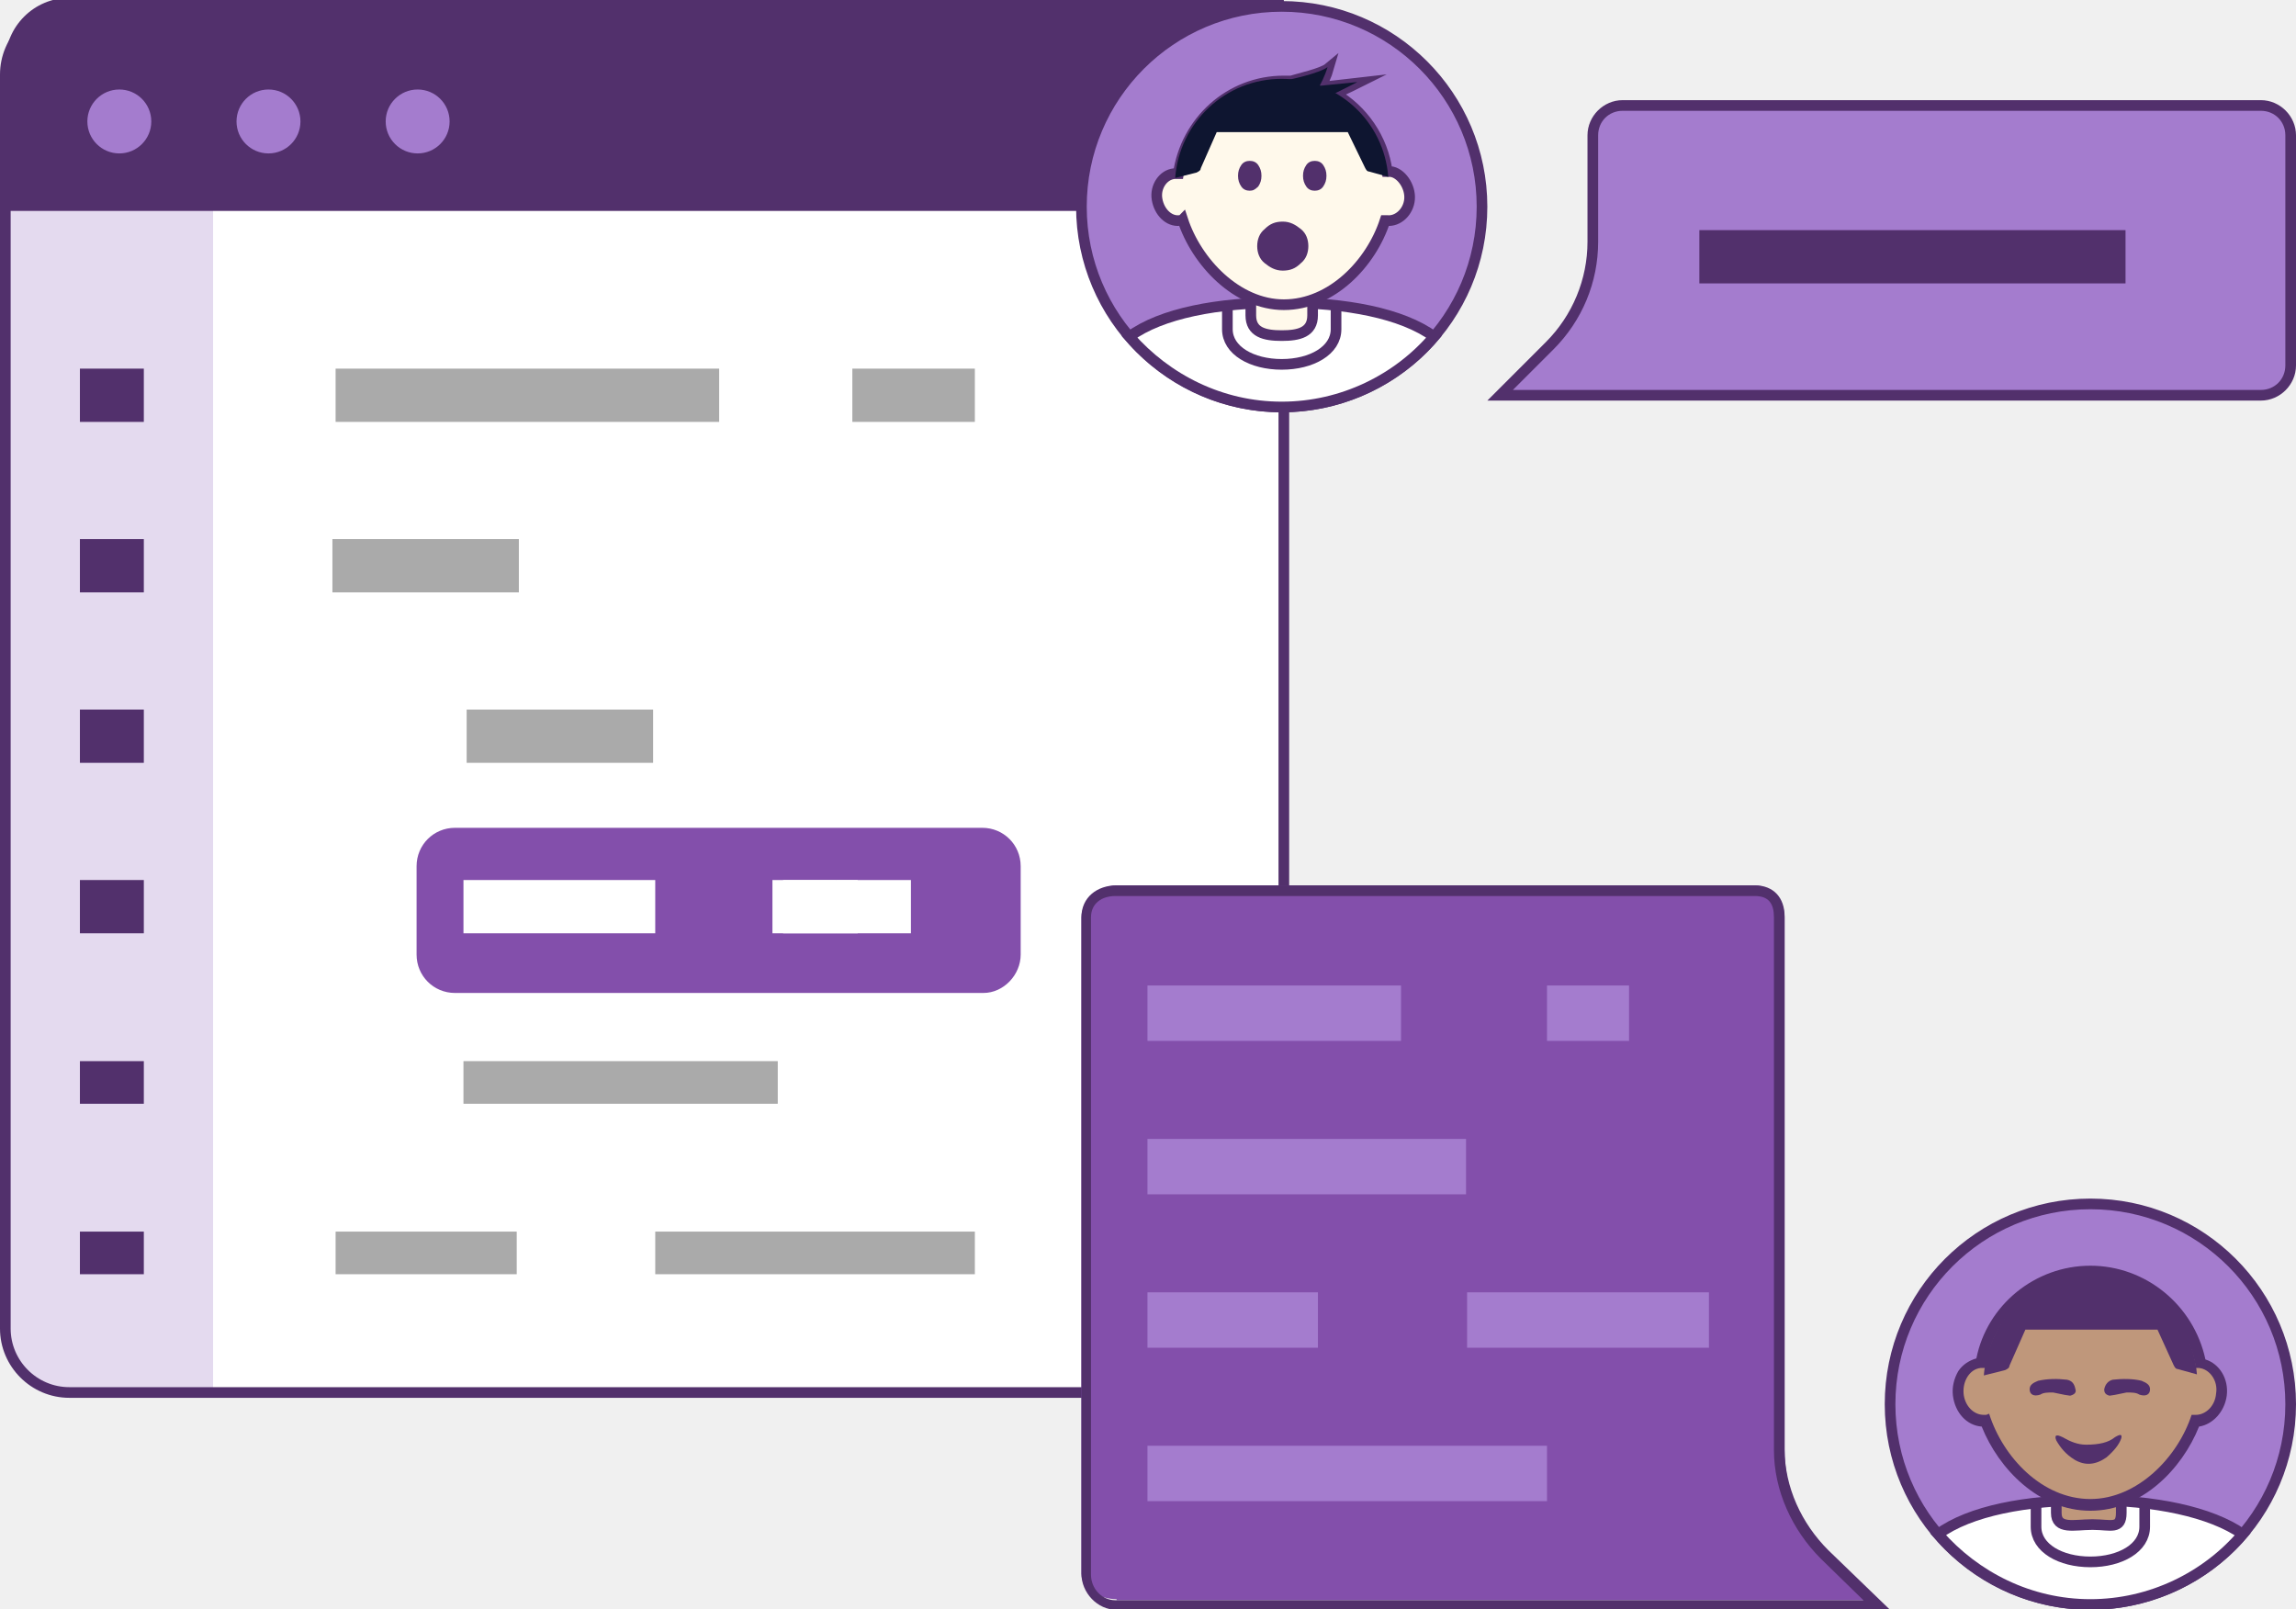
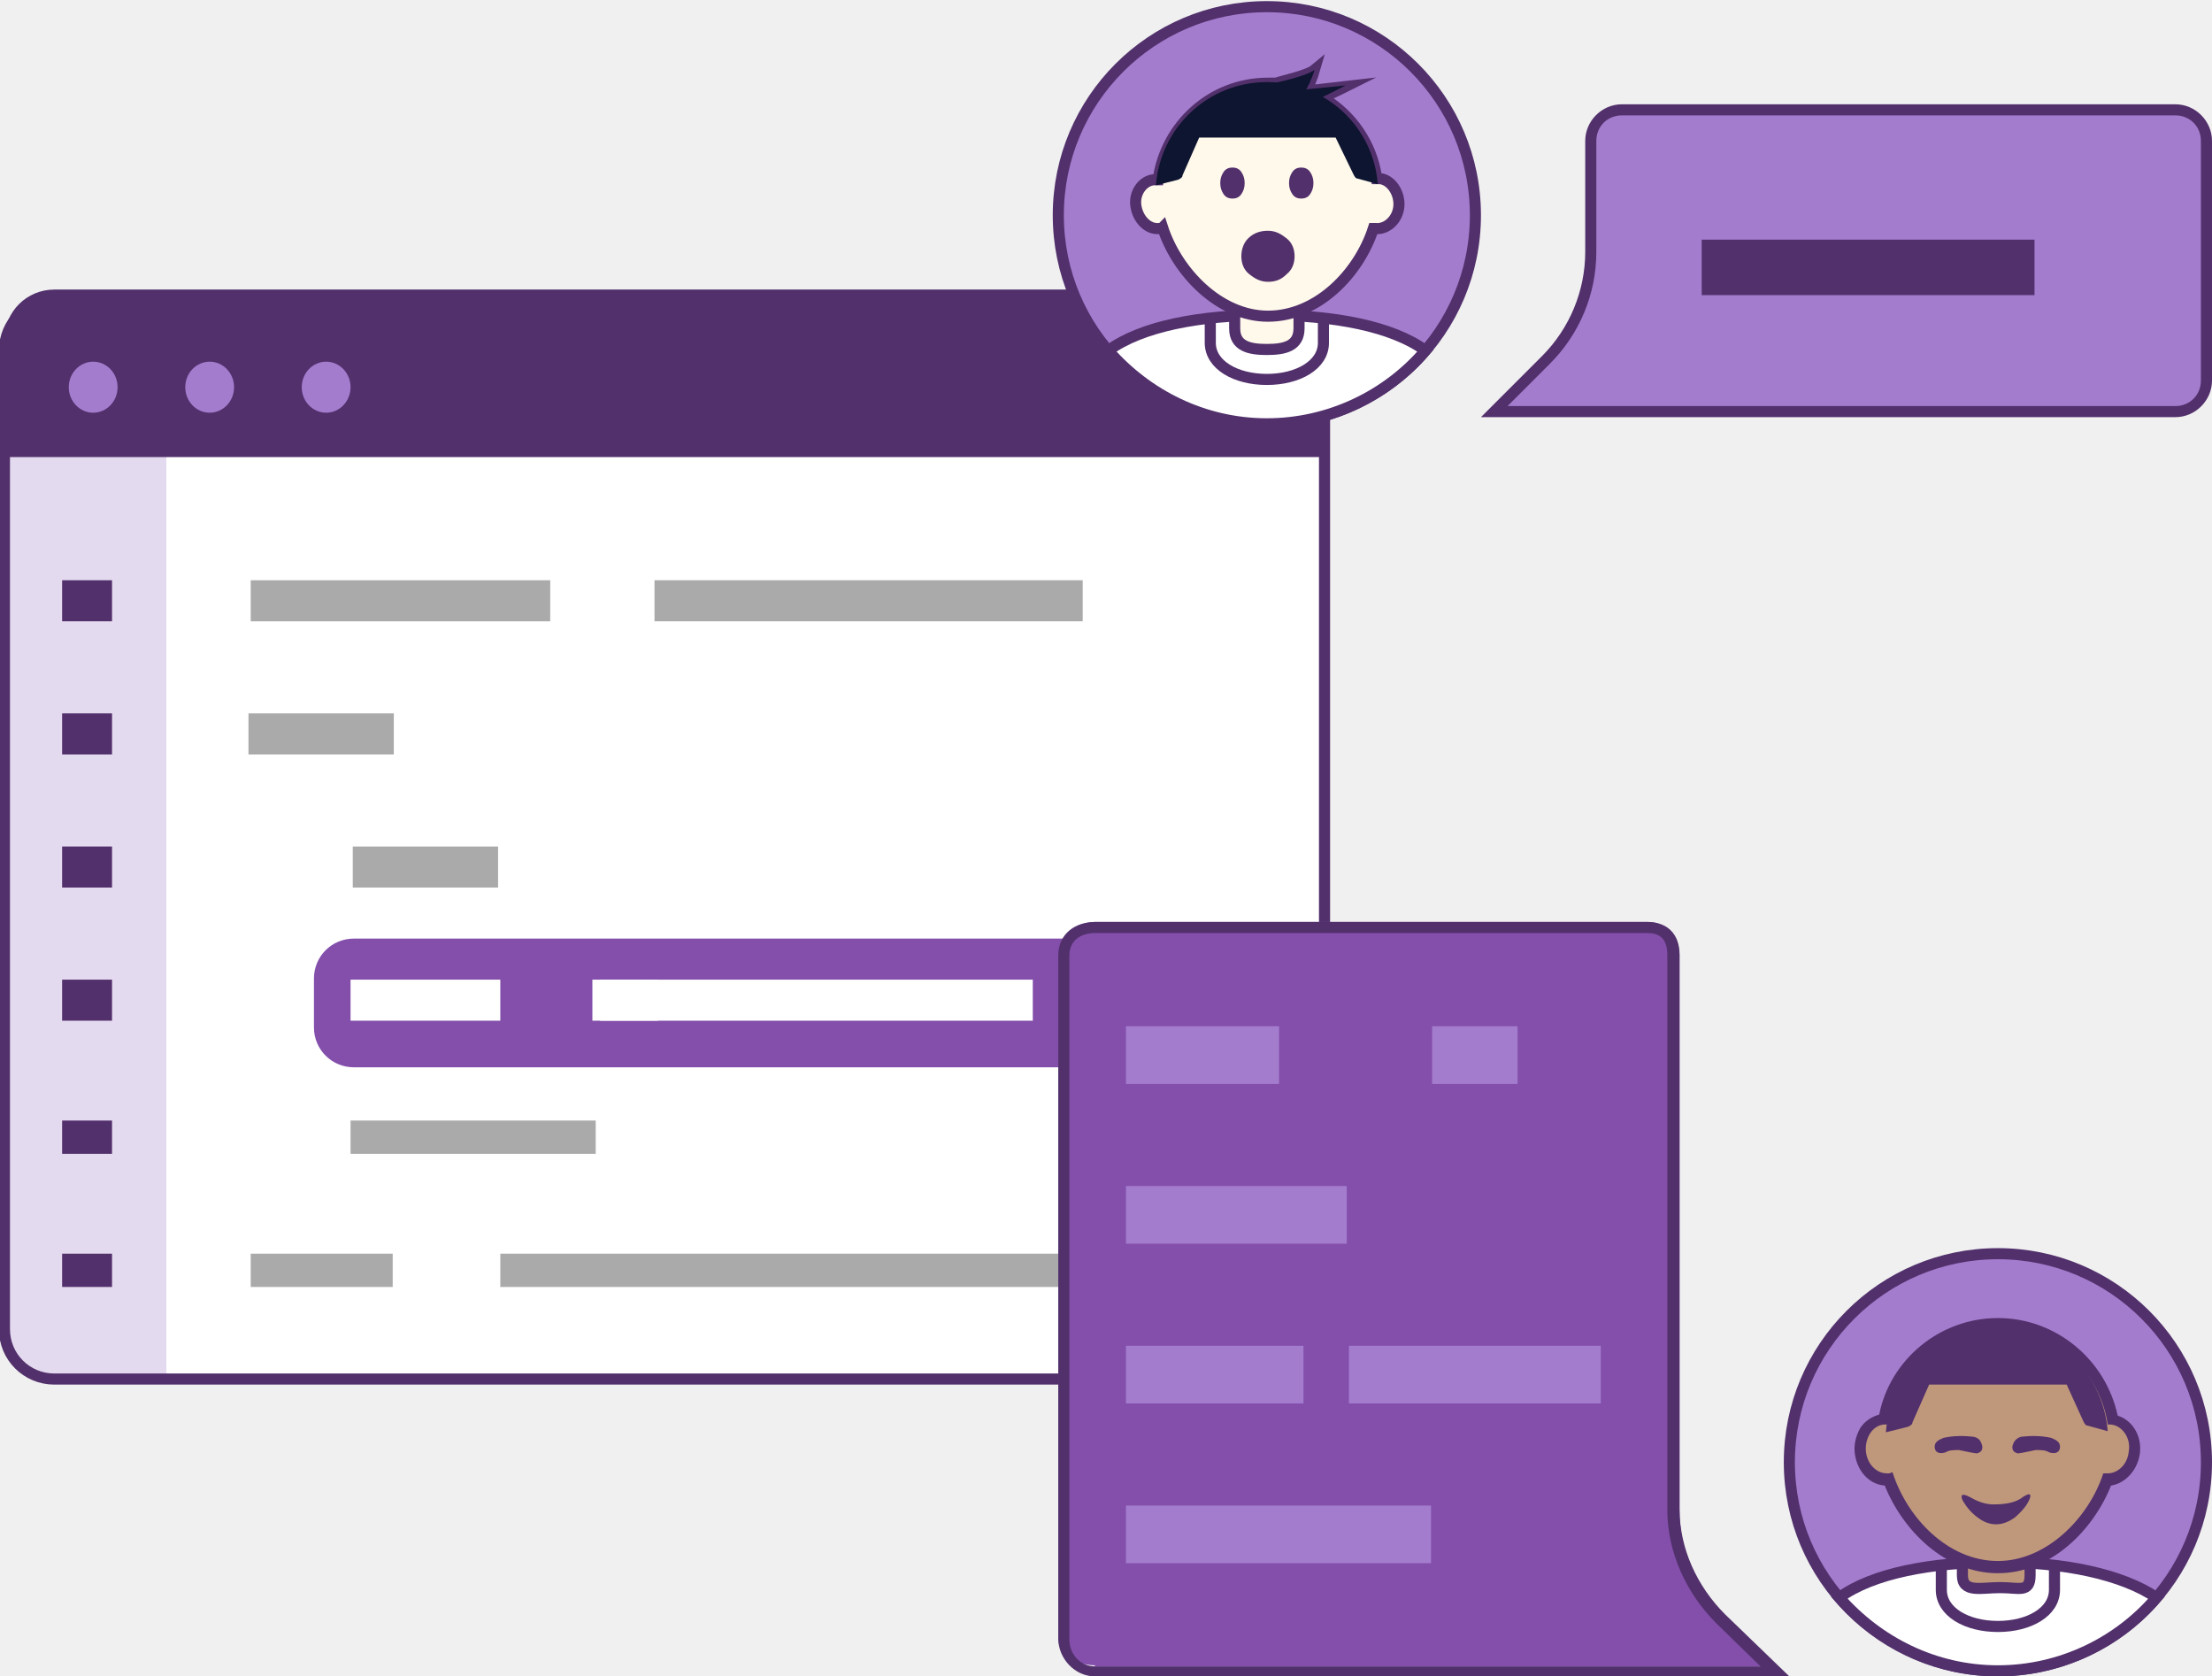
- <svg xmlns="http://www.w3.org/2000/svg" xmlns:xlink="http://www.w3.org/1999/xlink" version="1.1" id="Layer_1" x="0px" y="0px" viewBox="0 0 215.5 151" style="enable-background:new 0 0 215.5 151;" xml:space="preserve">
+ <svg xmlns="http://www.w3.org/2000/svg" xmlns:xlink="http://www.w3.org/1999/xlink" version="1.1" id="Layer_1" x="0px" y="0px" viewBox="0 0 199.4 151" style="enable-background:new 0 0 199.4 151;" xml:space="preserve">
  <style type="text/css">
- 	.st0{clip-path:url(#SVGID_2_);fill:#E4DAEF;}
- 	.st1{fill:#52306C;}
- 	.st2{fill:url(#SVGID_3_);}
- 	.st3{fill:#FFFFFF;}
- 	.st4{fill:#A47CCE;}
- 	.st5{fill:#AAAAAA;}
- 	.st6{fill:url(#SVGID_4_);}
- 	.st7{fill:none;stroke:#52306C;stroke-miterlimit:10;}
+ 	.st0{fill:#FFFFFF;}
+ 	.st1{clip-path:url(#SVGID_8_);fill:#E4DAEF;}
+ 	.st2{fill:none;stroke:#52306C;stroke-miterlimit:10;}
+ 	.st3{fill:#52306C;}
+ 	.st4{fill:url(#SVGID_9_);}
+ 	.st5{fill:#A47CCE;}
+ 	.st6{fill:#AAAAAA;}
+ 	.st7{fill:url(#SVGID_10_);}
	.st8{fill:#FFFFFF;stroke:#52306C;stroke-miterlimit:10;}
	.st9{fill:#BF977B;stroke:#52306C;stroke-miterlimit:10;}
	.st10{fill:#BF977B;}
	.st11{fill:#FFF9EB;stroke:#52306C;stroke-miterlimit:10;}
	.st12{fill:#0E1530;}
</style>
  <g>
    <g>
      <g>
        <g>
-           <defs>
-             <path id="SVGID_1_" d="M114.5,130.7H6.5c-3.3,0-6-2.7-6-6V7c0-3.3,2.7-6,6-6h114v123.6C120.5,128,117.8,130.7,114.5,130.7z" />
-           </defs>
-           <use xlink:href="#SVGID_1_" style="overflow:visible;fill:#FFFFFF;" />
-           <clipPath id="SVGID_2_">
-             <use xlink:href="#SVGID_1_" style="overflow:visible;" />
-           </clipPath>
-           <path class="st0" d="M20,130.7H0V19.1c0-8,6.5-14.6,14.6-14.6H20V130.7z" />
-           <use xlink:href="#SVGID_1_" style="overflow:visible;fill:none;stroke:#52306C;stroke-miterlimit:10;" />
+           <g>
+             <path id="SVGID_1_" class="st0" d="M114.8,124.3H4.9c-2.5,0-4.5-2-4.5-4.5V31.6c0-2.5,2-4.5,4.5-4.5h114.5v92.7       C119.4,122.3,117.3,124.3,114.8,124.3z" />
+           </g>
+           <g>
+             <defs>
+               <path id="SVGID_6_" d="M114.8,124.3H4.9c-2.5,0-4.5-2-4.5-4.5V31.6c0-2.5,2-4.5,4.5-4.5h114.5v92.7        C119.4,122.3,117.3,124.3,114.8,124.3z" />
+             </defs>
+             <clipPath id="SVGID_8_">
+               <use xlink:href="#SVGID_6_" style="overflow:visible;" />
+             </clipPath>
+             <path class="st1" d="M15,124.3H0v-80c0-8,6.5-14.6,14.6-14.6H15V124.3z" />
+           </g>
+           <g>
+             <path id="SVGID_2_" class="st2" d="M114.8,124.3H4.9c-2.5,0-4.5-2-4.5-4.5V31.6c0-2.5,2-4.5,4.5-4.5h114.5v92.7       C119.4,122.3,117.3,124.3,114.8,124.3z" />
+           </g>
        </g>
-         <path class="st1" d="M120.5,19.8H0.5V5.8c0-3.3,2.7-6,6-6h114V19.8z" />
+         <path class="st3" d="M119.4,41.2H0.4V30.6c0-2.5,2-4.5,4.5-4.5h114.5V41.2z" />
        <g>
          <g>
-             <path class="st1" d="M7.5,34.6h6v5h-6V34.6z" />
-             <path class="st1" d="M7.5,50.6h6v5h-6V50.6z" />
-             <path class="st1" d="M7.5,66.6h6v5h-6V66.6z" />
-             <path class="st1" d="M7.5,82.6h6v5h-6V82.6z" />
-             <path class="st1" d="M7.5,99.6h6v4h-6V99.6z" />
-             <path class="st1" d="M7.5,115.6h6v4h-6V115.6z" />
+             <path class="st3" d="M5.6,52.3h4.5V56H5.6V52.3z" />
+             <path class="st3" d="M5.6,64.3h4.5V68H5.6V64.3z" />
+             <path class="st3" d="M5.6,76.3h4.5V80H5.6V76.3z" />
+             <path class="st3" d="M5.6,88.3h4.5V92H5.6V88.3z" />
+             <path class="st3" d="M5.6,101h4.5v3H5.6V101z" />
+             <path class="st3" d="M5.6,113h4.5v3H5.6V113z" />
          </g>
        </g>
      </g>
      <g>
-         <linearGradient id="SVGID_3_" gradientUnits="userSpaceOnUse" x1="67.5" y1="93.151" x2="67.5" y2="77.746">
+         <linearGradient id="SVGID_9_" gradientUnits="userSpaceOnUse" x1="64.6" y1="55.834" x2="64.6" y2="67.388" gradientTransform="matrix(1 0 0 -1 0 152)">
          <stop offset="0" style="stop-color:#834FAB" />
          <stop offset="1" style="stop-color:#834FAB" />
        </linearGradient>
-         <path class="st2" d="M92.3,93.2H42.7c-2,0-3.6-1.6-3.6-3.6v-8.3c0-2,1.6-3.6,3.6-3.6h49.5c2,0,3.6,1.6,3.6,3.6v8.3     C95.8,91.5,94.2,93.2,92.3,93.2z" />
+         <path class="st4" d="M97.3,96.2H31.9c-2,0-3.6-1.6-3.6-3.6v-4.4c0-2,1.6-3.6,3.6-3.6h65.4c2,0,3.6,1.6,3.6,3.6v4.4     C100.9,94.6,99.3,96.2,97.3,96.2z" />
      </g>
      <g>
-         <path class="st3" d="M73.5,82.6h7v5h-7V82.6z" />
-         <path class="st3" d="M72.5,82.6h6v5h-6V82.6z" />
-         <path class="st3" d="M78.5,82.6h7v5h-7V82.6z" />
+         <path class="st0" d="M54.1,88.3h5.2V92h-5.2V88.3z" />
+         <path class="st0" d="M53.4,88.3h4.5V92h-4.5V88.3z" />
+         <path class="st0" d="M57.9,88.3h35.2V92H57.9C57.9,92,57.9,88.3,57.9,88.3z" />
      </g>
-       <ellipse class="st4" cx="11.2" cy="11.4" rx="3" ry="3" />
-       <ellipse class="st4" cx="25.2" cy="11.4" rx="3" ry="3" />
-       <ellipse class="st4" cx="39.2" cy="11.4" rx="3" ry="3" />
+       <ellipse class="st5" cx="8.4" cy="34.9" rx="2.2" ry="2.3" />
+       <ellipse class="st5" cx="18.9" cy="34.9" rx="2.2" ry="2.3" />
+       <ellipse class="st5" cx="29.4" cy="34.9" rx="2.2" ry="2.3" />
    </g>
  </g>
-   <path class="st5" d="M31.5,34.6h36v5h-36V34.6z" />
-   <path class="st5" d="M80,34.6h11.5v5H80V34.6z" />
-   <path class="st5" d="M31.2,50.6h17.5v5H31.2V50.6z" />
-   <path class="st5" d="M43.8,66.6h17.5v5H43.8V66.6z" />
-   <path class="st3" d="M43.5,82.6h18v5h-18V82.6z" />
-   <path class="st5" d="M43.5,99.6H73v4H43.5V99.6z" />
-   <path class="st5" d="M31.5,115.6h17v4h-17V115.6z" />
-   <path class="st5" d="M61.5,115.6h30v4h-30V115.6z" />
+   <path class="st6" d="M22.6,52.3h27V56h-27C22.6,56,22.6,52.3,22.6,52.3z" />
+   <path class="st6" d="M59,52.3h38.6V56H59V52.3z" />
+   <path class="st6" d="M22.4,64.3h13.1V68H22.4V64.3z" />
+   <path class="st6" d="M31.8,76.3h13.1V80H31.8V76.3z" />
+   <path class="st0" d="M31.6,88.3h13.5V92H31.6V88.3z" />
+   <path class="st6" d="M31.6,101h22.1v3H31.6V101z" />
+   <path class="st6" d="M22.6,113h12.8v3H22.6V113z" />
+   <path class="st6" d="M45.1,113h52.5v3H45.1V113z" />
  <g>
    <g>
      <g>
-         <linearGradient id="SVGID_4_" gradientUnits="userSpaceOnUse" x1="101.5" y1="116.61" x2="176.175" y2="116.61">
+         <linearGradient id="SVGID_10_" gradientUnits="userSpaceOnUse" x1="95.4" y1="35.35" x2="160.075" y2="35.35" gradientTransform="matrix(1 0 0 -1 0 152)">
          <stop offset="0" style="stop-color:#834FAB" />
          <stop offset="1" style="stop-color:#834FAB" />
        </linearGradient>
-         <path class="st6" d="M104.8,150.1c-1.5,0-3.3-0.9-3.3-2.4V86.1c0-1.5,1.8-3,3.3-3h59.9c1.5,0,2.8,1.4,2.8,3v50     c0,3.7,1.4,6.9,4,9.6l4.6,4.5H104.8z" />
-         <path class="st1" d="M164.7,84.1c1.3,0,1.8,0.7,1.8,2v50c0,3.8,1.7,7.5,4.4,10.2l4,3.9h-7h-4.7h-58.5c-1.3,0-2.3-1.1-2.3-2.4     V86.1c0-1.3,1-2,2.3-2h59.7 M164.7,83.1h-59.9c-1.8,0-3.3,1.1-3.3,3v61.6c0,1.8,1.5,3.4,3.3,3.4h58.5h4.7h9.4l-5.8-5.6     c-2.5-2.5-4.1-5.9-4.1-9.5v-50C167.5,84.3,166.5,83.1,164.7,83.1L164.7,83.1z" />
+         <path class="st7" d="M98.7,150.1c-1.5,0-3.3-0.9-3.3-2.4V86.1c0-1.5,1.8-3,3.3-3h49.9c1.5,0,2.8,1.4,2.8,3v50     c0,3.7,1.4,6.9,4,9.6l4.6,4.5H98.7V150.1z" />
+         <path class="st3" d="M148.5,84.1c1.3,0,1.8,0.7,1.8,2v50c0,3.8,1.7,7.5,4.4,10.2l4,3.9h-7H147H98.7c-1.3,0-2.3-1.1-2.3-2.4V86.1     c0-1.3,1-2,2.3-2h49.7 M148.5,83.1H98.7c-1.8,0-3.3,1.1-3.3,3v61.6c0,1.8,1.5,3.4,3.3,3.4h48.5h4.7h9.4l-5.8-5.6     c-2.5-2.5-4.1-5.9-4.1-9.5V86C151.4,84.3,150.4,83.1,148.5,83.1L148.5,83.1z" />
      </g>
    </g>
  </g>
  <g>
    <g>
-       <path class="st4" d="M140.8,37.2l4.7-4.7c2.6-2.6,4-6.1,4-9.8v-10c0-1.5,1.3-2.8,2.8-2.8h59.9c1.5,0,2.8,1.3,2.8,2.8v21.6    c0,1.5-1.3,2.8-2.8,2.8H140.8z" />
-       <path class="st1" d="M212.2,10.4c1.3,0,2.3,1,2.3,2.3v21.6c0,1.3-1,2.3-2.3,2.3h-58.5H149h-7l3.8-3.8c2.7-2.7,4.2-6.3,4.2-10.1    v-10c0-1.3,1-2.3,2.3-2.3H212.2 M212.2,9.4h-59.9c-1.8,0-3.3,1.5-3.3,3.3v10c0,3.5-1.4,6.9-3.9,9.4l-5.5,5.5h9.4h4.7h58.5    c1.8,0,3.3-1.5,3.3-3.3V12.7C215.5,10.9,214,9.4,212.2,9.4L212.2,9.4z" />
+       <path class="st5" d="M134.7,37.2l4.7-4.7c2.6-2.6,4-6.1,4-9.8v-10c0-1.5,1.3-2.8,2.8-2.8h49.9c1.5,0,2.8,1.3,2.8,2.8v21.6    c0,1.5-1.3,2.8-2.8,2.8L134.7,37.2L134.7,37.2z" />
+       <path class="st3" d="M196.1,10.4c1.3,0,2.3,1,2.3,2.3v21.6c0,1.3-1,2.3-2.3,2.3h-48.5h-4.7h-7l3.8-3.8c2.7-2.7,4.2-6.3,4.2-10.1    v-10c0-1.3,1-2.3,2.3-2.3L196.1,10.4 M196.1,9.4h-49.9c-1.8,0-3.3,1.5-3.3,3.3v10c0,3.5-1.4,6.9-3.9,9.4l-5.5,5.5h9.4h4.7h48.5    c1.8,0,3.3-1.5,3.3-3.3V12.7C199.4,10.9,197.9,9.4,196.1,9.4L196.1,9.4z" />
    </g>
  </g>
  <g>
    <g>
      <g>
-         <defs>
-           <circle id="SVGID_5_" cx="196.2" cy="131.8" r="18.8" />
-         </defs>
-         <use xlink:href="#SVGID_5_" style="overflow:visible;fill:#A47CCE;" />
-         <clipPath id="SVGID_6_">
-           <use xlink:href="#SVGID_5_" style="overflow:visible;" />
-         </clipPath>
-         <use xlink:href="#SVGID_5_" style="overflow:visible;fill:none;stroke:#52306C;stroke-miterlimit:10;" />
+         <g>
+           <circle id="SVGID_5_" class="st5" cx="180.1" cy="131.8" r="18.8" />
+         </g>
+         <g>
+           <circle id="SVGID_3_" class="st2" cx="180.1" cy="131.8" r="18.8" />
+         </g>
      </g>
    </g>
-     <path class="st7" d="M188.7,141.6c-0.5,2.3,3.1,4.6,7.6,4.6c4.4,0,8-2.4,7.6-4.7" />
-     <path class="st8" d="M196.2,140.8c-6,0-11.3,1-14.3,3.2c3.5,4,8.6,6.6,14.3,6.6s10.9-2.6,14.3-6.6   C207.5,141.9,202.2,140.8,196.2,140.8z" />
-     <path class="st7" d="M191.1,140.8v2.5c0,2,2.3,3.3,5.1,3.3h0c2.8,0,5.1-1.3,5.1-3.3v-2.5" />
-     <path class="st9" d="M199,139.1h-6v2.9c0,1.6,1.7,1.1,3.3,1.1h0.2c1.6,0,2.6,0.5,2.6-1.1V139.1z" />
+     <path class="st2" d="M172.6,141.6c-0.5,2.3,3.1,4.6,7.6,4.6c4.4,0,8-2.4,7.6-4.7" />
+     <path class="st8" d="M180.1,140.8c-6,0-11.3,1-14.3,3.2c3.5,4,8.6,6.6,14.3,6.6s10.9-2.6,14.3-6.6   C191.3,141.9,186.1,140.8,180.1,140.8z" />
+     <path class="st2" d="M175,140.8v2.5c0,2,2.3,3.3,5.1,3.3l0,0c2.8,0,5.1-1.3,5.1-3.3v-2.5" />
+     <path class="st9" d="M182.9,139.1h-6v2.9c0,1.6,1.7,1.1,3.3,1.1h0.2c1.6,0,2.6,0.5,2.6-1.1v-2.9H182.9z" />
    <g>
-       <path class="st10" d="M196.2,141.3c-4.7,0-8.4-3.9-9.9-7.9c0,0-0.1,0-0.1,0c-1.2,0-2.3-1.1-2.4-2.5c-0.1-0.7,0.1-1.4,0.4-2    c0.4-0.6,1-0.9,1.6-1c0,0,0,0,0.1,0c0.9-5,5.2-8.6,10.3-8.6c5.1,0,9.4,3.7,10.3,8.7c1.3,0.2,2.1,1.5,2,3c-0.2,1.4-1.2,2.5-2.4,2.5    C204.6,137.4,200.8,141.3,196.2,141.3z" />
-       <path class="st1" d="M196.2,119.8c5.1,0,9.2,3.8,9.9,8.6c0.1,0,0.1,0,0.2,0c0,0,0.1,0,0.1,0c1,0.1,1.8,1.2,1.6,2.4    c-0.1,1.2-1,2-1.9,2c-0.1,0-0.1,0-0.2,0c-0.1,0-0.1,0-0.2,0c-1.3,4-5.1,7.9-9.5,7.9c-4.5,0-8.2-3.9-9.5-8c-0.1,0-0.2,0.1-0.3,0.1    c-0.1,0-0.1,0-0.2,0c-1,0-1.8-0.9-1.9-2c-0.1-1.2,0.6-2.3,1.6-2.4c0.1,0,0.1,0,0.2,0c0.1,0,0.2,0,0.3,0    C186.9,123.6,191.1,119.8,196.2,119.8 M196.2,118.8c-5.2,0-9.7,3.7-10.7,8.7c-0.7,0.2-1.3,0.6-1.7,1.2c-0.4,0.7-0.6,1.5-0.5,2.3    c0.2,1.6,1.3,2.8,2.7,2.9c1.6,4,5.4,7.9,10.2,7.9c4.8,0,8.6-3.9,10.2-7.9c1.3-0.2,2.4-1.4,2.6-2.9c0.2-1.6-0.7-3-2-3.4    C205.9,122.5,201.4,118.8,196.2,118.8L196.2,118.8z" />
+       <path class="st10" d="M180.1,141.3c-4.7,0-8.4-3.9-9.9-7.9h-0.1c-1.2,0-2.3-1.1-2.4-2.5c-0.1-0.7,0.1-1.4,0.4-2    c0.4-0.6,1-0.9,1.6-1c0,0,0,0,0.1,0c0.9-5,5.2-8.6,10.3-8.6s9.4,3.7,10.3,8.7c1.3,0.2,2.1,1.5,2,3c-0.2,1.4-1.2,2.5-2.4,2.5    C188.5,137.4,184.7,141.3,180.1,141.3z" />
+       <path class="st3" d="M180.1,119.8c5.1,0,9.2,3.8,9.9,8.6c0.1,0,0.1,0,0.2,0h0.1c1,0.1,1.8,1.2,1.6,2.4c-0.1,1.2-1,2-1.9,2    c-0.1,0-0.1,0-0.2,0c-0.1,0-0.1,0-0.2,0c-1.3,4-5.1,7.9-9.5,7.9c-4.5,0-8.2-3.9-9.5-8c-0.1,0-0.2,0.1-0.3,0.1s-0.1,0-0.2,0    c-1,0-1.8-0.9-1.9-2c-0.1-1.2,0.6-2.3,1.6-2.4c0.1,0,0.1,0,0.2,0c0.1,0,0.2,0,0.3,0C170.8,123.6,175,119.8,180.1,119.8     M180.1,118.8c-5.2,0-9.7,3.7-10.7,8.7c-0.7,0.2-1.3,0.6-1.7,1.2c-0.4,0.7-0.6,1.5-0.5,2.3c0.2,1.6,1.3,2.8,2.7,2.9    c1.6,4,5.4,7.9,10.2,7.9s8.6-3.9,10.2-7.9c1.3-0.2,2.4-1.4,2.6-2.9c0.2-1.6-0.7-3-2-3.4C189.8,122.5,185.3,118.8,180.1,118.8    L180.1,118.8z" />
    </g>
    <g transform="matrix( 1, 0, 0, 1, 0,0) ">
      <g>
        <g id="a_2_">
-           <path class="st1" d="M193.6,134.9c-0.6-0.3-0.8-0.2-0.6,0.3c0.4,0.7,0.9,1.3,1.7,1.8c1,0.6,2,0.5,3-0.2c0.7-0.6,1.2-1.2,1.4-1.8      c0.1-0.4-0.1-0.4-0.6-0.1c-0.6,0.5-1.5,0.7-2.7,0.7C195,135.6,194.3,135.3,193.6,134.9 M194.8,130.4c-0.1-0.5-0.3-0.8-0.8-0.9      c-0.9-0.1-1.8-0.1-2.7,0.1c-0.5,0.2-0.8,0.4-0.8,0.8c0,0.5,0.4,0.7,1,0.5c0.3-0.2,0.7-0.2,1.2-0.2c0.9,0.2,1.5,0.3,1.6,0.3      C194.7,130.9,194.9,130.7,194.8,130.4 M198.3,129.5c-0.4,0.1-0.7,0.4-0.8,0.9c0,0.3,0.1,0.5,0.5,0.6c0.1,0,0.7-0.1,1.6-0.3      c0.5,0,0.9,0,1.2,0.2c0.6,0.2,1,0,1-0.5c0-0.4-0.3-0.6-0.8-0.8C200.2,129.4,199.2,129.4,198.3,129.5z" />
+           <path class="st3" d="M177.5,134.9c-0.6-0.3-0.8-0.2-0.6,0.3c0.4,0.7,0.9,1.3,1.7,1.8c1,0.6,2,0.5,3-0.2c0.7-0.6,1.2-1.2,1.4-1.8      c0.1-0.4-0.1-0.4-0.6-0.1c-0.6,0.5-1.5,0.7-2.7,0.7C178.9,135.6,178.2,135.3,177.5,134.9 M178.7,130.4c-0.1-0.5-0.3-0.8-0.8-0.9      c-0.9-0.1-1.8-0.1-2.7,0.1c-0.5,0.2-0.8,0.4-0.8,0.8c0,0.5,0.4,0.7,1,0.5c0.3-0.2,0.7-0.2,1.2-0.2c0.9,0.2,1.5,0.3,1.6,0.3      C178.6,130.9,178.7,130.7,178.7,130.4 M182.2,129.5c-0.4,0.1-0.7,0.4-0.8,0.9c0,0.3,0.1,0.5,0.5,0.6c0.1,0,0.7-0.1,1.6-0.3      c0.5,0,0.9,0,1.2,0.2c0.6,0.2,1,0,1-0.5c0-0.4-0.3-0.6-0.8-0.8C184,129.4,183.1,129.4,182.2,129.5z" />
        </g>
      </g>
    </g>
    <g>
-       <path class="st1" d="M204,128.1c0.1,0.2,0.2,0.4,0.4,0.4l1.8,0.5c-0.4-5.2-4.7-9.6-10-9.6c-5.3,0-9.6,4.5-10,9.7l2-0.5    c0.2-0.1,0.4-0.2,0.4-0.4l1.5-3.4h12.4L204,128.1z" />
+       <path class="st3" d="M187.8,128.1c0.1,0.2,0.2,0.4,0.4,0.4l1.8,0.5c-0.4-5.2-4.7-9.6-10-9.6s-9.6,4.5-10,9.7l2-0.5    c0.2-0.1,0.4-0.2,0.4-0.4l1.5-3.4h12.4L187.8,128.1z" />
    </g>
  </g>
  <g>
    <g>
-       <defs>
-         <circle id="SVGID_7_" cx="120.3" cy="19.4" r="18.8" />
-       </defs>
-       <use xlink:href="#SVGID_7_" style="overflow:visible;fill:#A47CCE;" />
-       <clipPath id="SVGID_8_">
-         <use xlink:href="#SVGID_7_" style="overflow:visible;" />
-       </clipPath>
-       <use xlink:href="#SVGID_7_" style="overflow:visible;fill:none;stroke:#52306C;stroke-miterlimit:10;" />
+       <g>
+         <circle id="SVGID_7_" class="st5" cx="114.2" cy="19.4" r="18.8" />
+       </g>
+       <g>
+         <circle id="SVGID_4_" class="st2" cx="114.2" cy="19.4" r="18.8" />
+       </g>
    </g>
  </g>
-   <path class="st7" d="M112.8,29.2c-0.5,2.3,3.1,4.6,7.6,4.6c4.4,0,8-2.4,7.6-4.7" />
-   <path class="st8" d="M120.3,28.4c-6,0-11.3,1-14.3,3.2c3.5,4,8.6,6.6,14.3,6.6s10.9-2.6,14.3-6.6C131.6,29.4,126.3,28.4,120.3,28.4z  " />
-   <path class="st7" d="M115.2,28.4v2.5c0,2,2.3,3.3,5.1,3.3h0c2.8,0,5.1-1.3,5.1-3.3v-2.5" />
-   <path class="st11" d="M123.2,26.7h-5.8v2.9c0,1.6,1.3,1.9,2.9,1.9h0c1.6,0,2.9-0.3,2.9-1.9V26.7z" />
-   <path class="st11" d="M130.5,16.1c-0.1,0-0.2,0-0.3,0c-0.4-3.1-2.3-5.8-4.9-7.3c1.1-0.5,2.1-1,2.1-1l-3.5,0.4c0,0,0,0,0,0  c0.3-0.5,0.6-1.1,0.8-1.8c-0.6,0.5-2.9,1-3.5,1.2c-0.2,0-0.5,0-0.7,0c-5.1,0-9.2,3.8-9.9,8.7c-0.1,0-0.3,0-0.4,0  c-1,0.1-1.8,1.2-1.6,2.4s1.1,2.1,2.1,2c0.1,0,0.2,0,0.3-0.1c1.3,4,5.1,8,9.5,8c4.5,0,8.2-3.9,9.5-7.9c0.1,0,0.1,0,0.2,0  c1,0.1,2-0.8,2.1-2S131.5,16.2,130.5,16.1z" />
+   <path class="st2" d="M106.7,29.2c-0.5,2.3,3.1,4.6,7.6,4.6c4.4,0,8-2.4,7.6-4.7" />
+   <path class="st8" d="M114.2,28.4c-6,0-11.3,1-14.3,3.2c3.5,4,8.6,6.6,14.3,6.6s10.9-2.6,14.3-6.6C125.5,29.4,120.2,28.4,114.2,28.4z  " />
+   <path class="st2" d="M109.1,28.4v2.5c0,2,2.3,3.3,5.1,3.3l0,0c2.8,0,5.1-1.3,5.1-3.3v-2.5" />
+   <path class="st11" d="M117.1,26.7h-5.8v2.9c0,1.6,1.3,1.9,2.9,1.9l0,0c1.6,0,2.9-0.3,2.9-1.9V26.7z" />
+   <path class="st11" d="M124.4,16.1c-0.1,0-0.2,0-0.3,0c-0.4-3.1-2.3-5.8-4.9-7.3c1.1-0.5,2.1-1,2.1-1l-3.5,0.4l0,0  c0.2-0.6,0.5-1.2,0.7-1.9c-0.6,0.5-2.9,1-3.5,1.2c-0.2,0-0.5,0-0.7,0c-5.1,0-9.2,3.8-9.9,8.7c-0.1,0-0.3,0-0.4,0  c-1,0.1-1.8,1.2-1.6,2.4s1.1,2.1,2.1,2c0.1,0,0.2,0,0.3-0.1c1.3,4,5.1,8,9.5,8c4.5,0,8.2-3.9,9.5-7.9c0.1,0,0.1,0,0.2,0  c1,0.1,2-0.8,2.1-2S125.4,16.2,124.4,16.1z" />
  <g>
-     <path class="st12" d="M128.1,15.7c0.1,0.2,0.2,0.4,0.4,0.4l1.8,0.5c-0.4-5.2-4.7-9.2-10-9.2c-5.3,0-9.6,4.1-10,9.3l2-0.5   c0.2-0.1,0.4-0.2,0.4-0.4l1.5-3.4h12.3L128.1,15.7z" />
+     <path class="st12" d="M122,15.7c0.1,0.2,0.2,0.4,0.4,0.4l1.8,0.5c-0.4-5.2-4.7-9.2-10-9.2s-9.6,4.1-10,9.3l2-0.5   c0.2-0.1,0.4-0.2,0.4-0.4l1.5-3.4h12.3L122,15.7z" />
  </g>
  <g transform="matrix( 1, 0, 0, 1, 0,0) ">
    <g>
      <g id="a_1_">
-         <path class="st1" d="M118,23.1c0,0.6,0.2,1.2,0.7,1.6c0.5,0.4,1,0.7,1.7,0.7s1.2-0.2,1.7-0.7c0.5-0.4,0.7-1,0.7-1.6     s-0.2-1.2-0.7-1.6c-0.5-0.4-1-0.7-1.7-0.7s-1.2,0.2-1.7,0.7C118.2,21.9,118,22.5,118,23.1 M118.1,17.5c0.2-0.3,0.3-0.6,0.3-1     c0-0.4-0.1-0.7-0.3-1c-0.2-0.3-0.5-0.4-0.8-0.4s-0.6,0.1-0.8,0.4c-0.2,0.3-0.3,0.6-0.3,1c0,0.4,0.1,0.7,0.3,1     c0.2,0.3,0.5,0.4,0.8,0.4C117.6,17.9,117.8,17.8,118.1,17.5" />
+         <path class="st3" d="M111.9,23.1c0,0.6,0.2,1.2,0.7,1.6s1,0.7,1.7,0.7s1.2-0.2,1.7-0.7c0.5-0.4,0.7-1,0.7-1.6s-0.2-1.2-0.7-1.6     s-1-0.7-1.7-0.7s-1.3,0.2-1.8,0.7C112.1,21.9,111.9,22.5,111.9,23.1 M111.9,17.5c0.2-0.3,0.3-0.6,0.3-1s-0.1-0.7-0.3-1     c-0.2-0.3-0.5-0.4-0.8-0.4s-0.6,0.1-0.8,0.4c-0.2,0.3-0.3,0.6-0.3,1s0.1,0.7,0.3,1c0.2,0.3,0.5,0.4,0.8,0.4     S111.7,17.8,111.9,17.5" />
      </g>
    </g>
-     <path class="st1" d="M124.2,17.5c0.2-0.3,0.3-0.6,0.3-1c0-0.4-0.1-0.7-0.3-1c-0.2-0.3-0.5-0.4-0.8-0.4s-0.6,0.1-0.8,0.4   c-0.2,0.3-0.3,0.6-0.3,1c0,0.4,0.1,0.7,0.3,1c0.2,0.3,0.5,0.4,0.8,0.4C123.7,17.9,124,17.8,124.2,17.5" />
+     <path class="st3" d="M118.1,17.5c0.2-0.3,0.3-0.6,0.3-1s-0.1-0.7-0.3-1c-0.2-0.3-0.5-0.4-0.8-0.4s-0.6,0.1-0.8,0.4   c-0.2,0.3-0.3,0.6-0.3,1s0.1,0.7,0.3,1c0.2,0.3,0.5,0.4,0.8,0.4S117.9,17.8,118.1,17.5" />
  </g>
-   <path class="st12" d="M120.9,7.5c0,0,2.9-0.6,3.7-1.2c-0.5,1.7-1.5,2.9-1.5,2.9L120.9,7.5z" />
-   <path class="st12" d="M123.4,8.1l4-0.4c0,0-3.6,1.9-4.6,2.1C121.8,9.9,123.4,8.1,123.4,8.1z" />
+   <path class="st12" d="M114.8,7.5c0,0,2.9-0.6,3.7-1.2C118,8,117,9.2,117,9.2L114.8,7.5z" />
+   <path class="st12" d="M117.3,8.1l4-0.4c0,0-3.6,1.9-4.6,2.1C115.6,9.9,117.3,8.1,117.3,8.1z" />
  <g>
    <g>
-       <path class="st4" d="M145.2,92.5h7.7v5.2h-7.7V92.5z" />
+       <path class="st5" d="M129.1,92.5h7.7v5.2h-7.7V92.5z" />
    </g>
  </g>
-   <path class="st4" d="M107.7,92.5h23.8v5.2h-23.8V92.5z" />
-   <path class="st4" d="M107.7,106.9h29.9v5.2h-29.9V106.9z" />
-   <path class="st4" d="M107.7,121.3h16v5.2h-16V121.3z" />
-   <path class="st4" d="M137.7,121.3h22.7v5.2h-22.7V121.3z" />
-   <path class="st4" d="M107.7,135.7h37.5v5.2h-37.5V135.7z" />
-   <path class="st1" d="M159.5,21.6h40v5h-40V21.6z" />
+   <path class="st5" d="M101.5,92.5h13.8v5.2h-13.8V92.5z" />
+   <path class="st5" d="M101.5,106.9h19.9v5.2h-19.9V106.9z" />
+   <path class="st5" d="M101.5,121.3h16v5.2h-16V121.3z" />
+   <path class="st5" d="M121.6,121.3h22.7v5.2h-22.7V121.3z" />
+   <path class="st5" d="M101.5,135.7H129v5.2h-27.5V135.7z" />
+   <path class="st3" d="M153.4,21.6h30v5h-30C153.4,26.6,153.4,21.6,153.4,21.6z" />
</svg>
